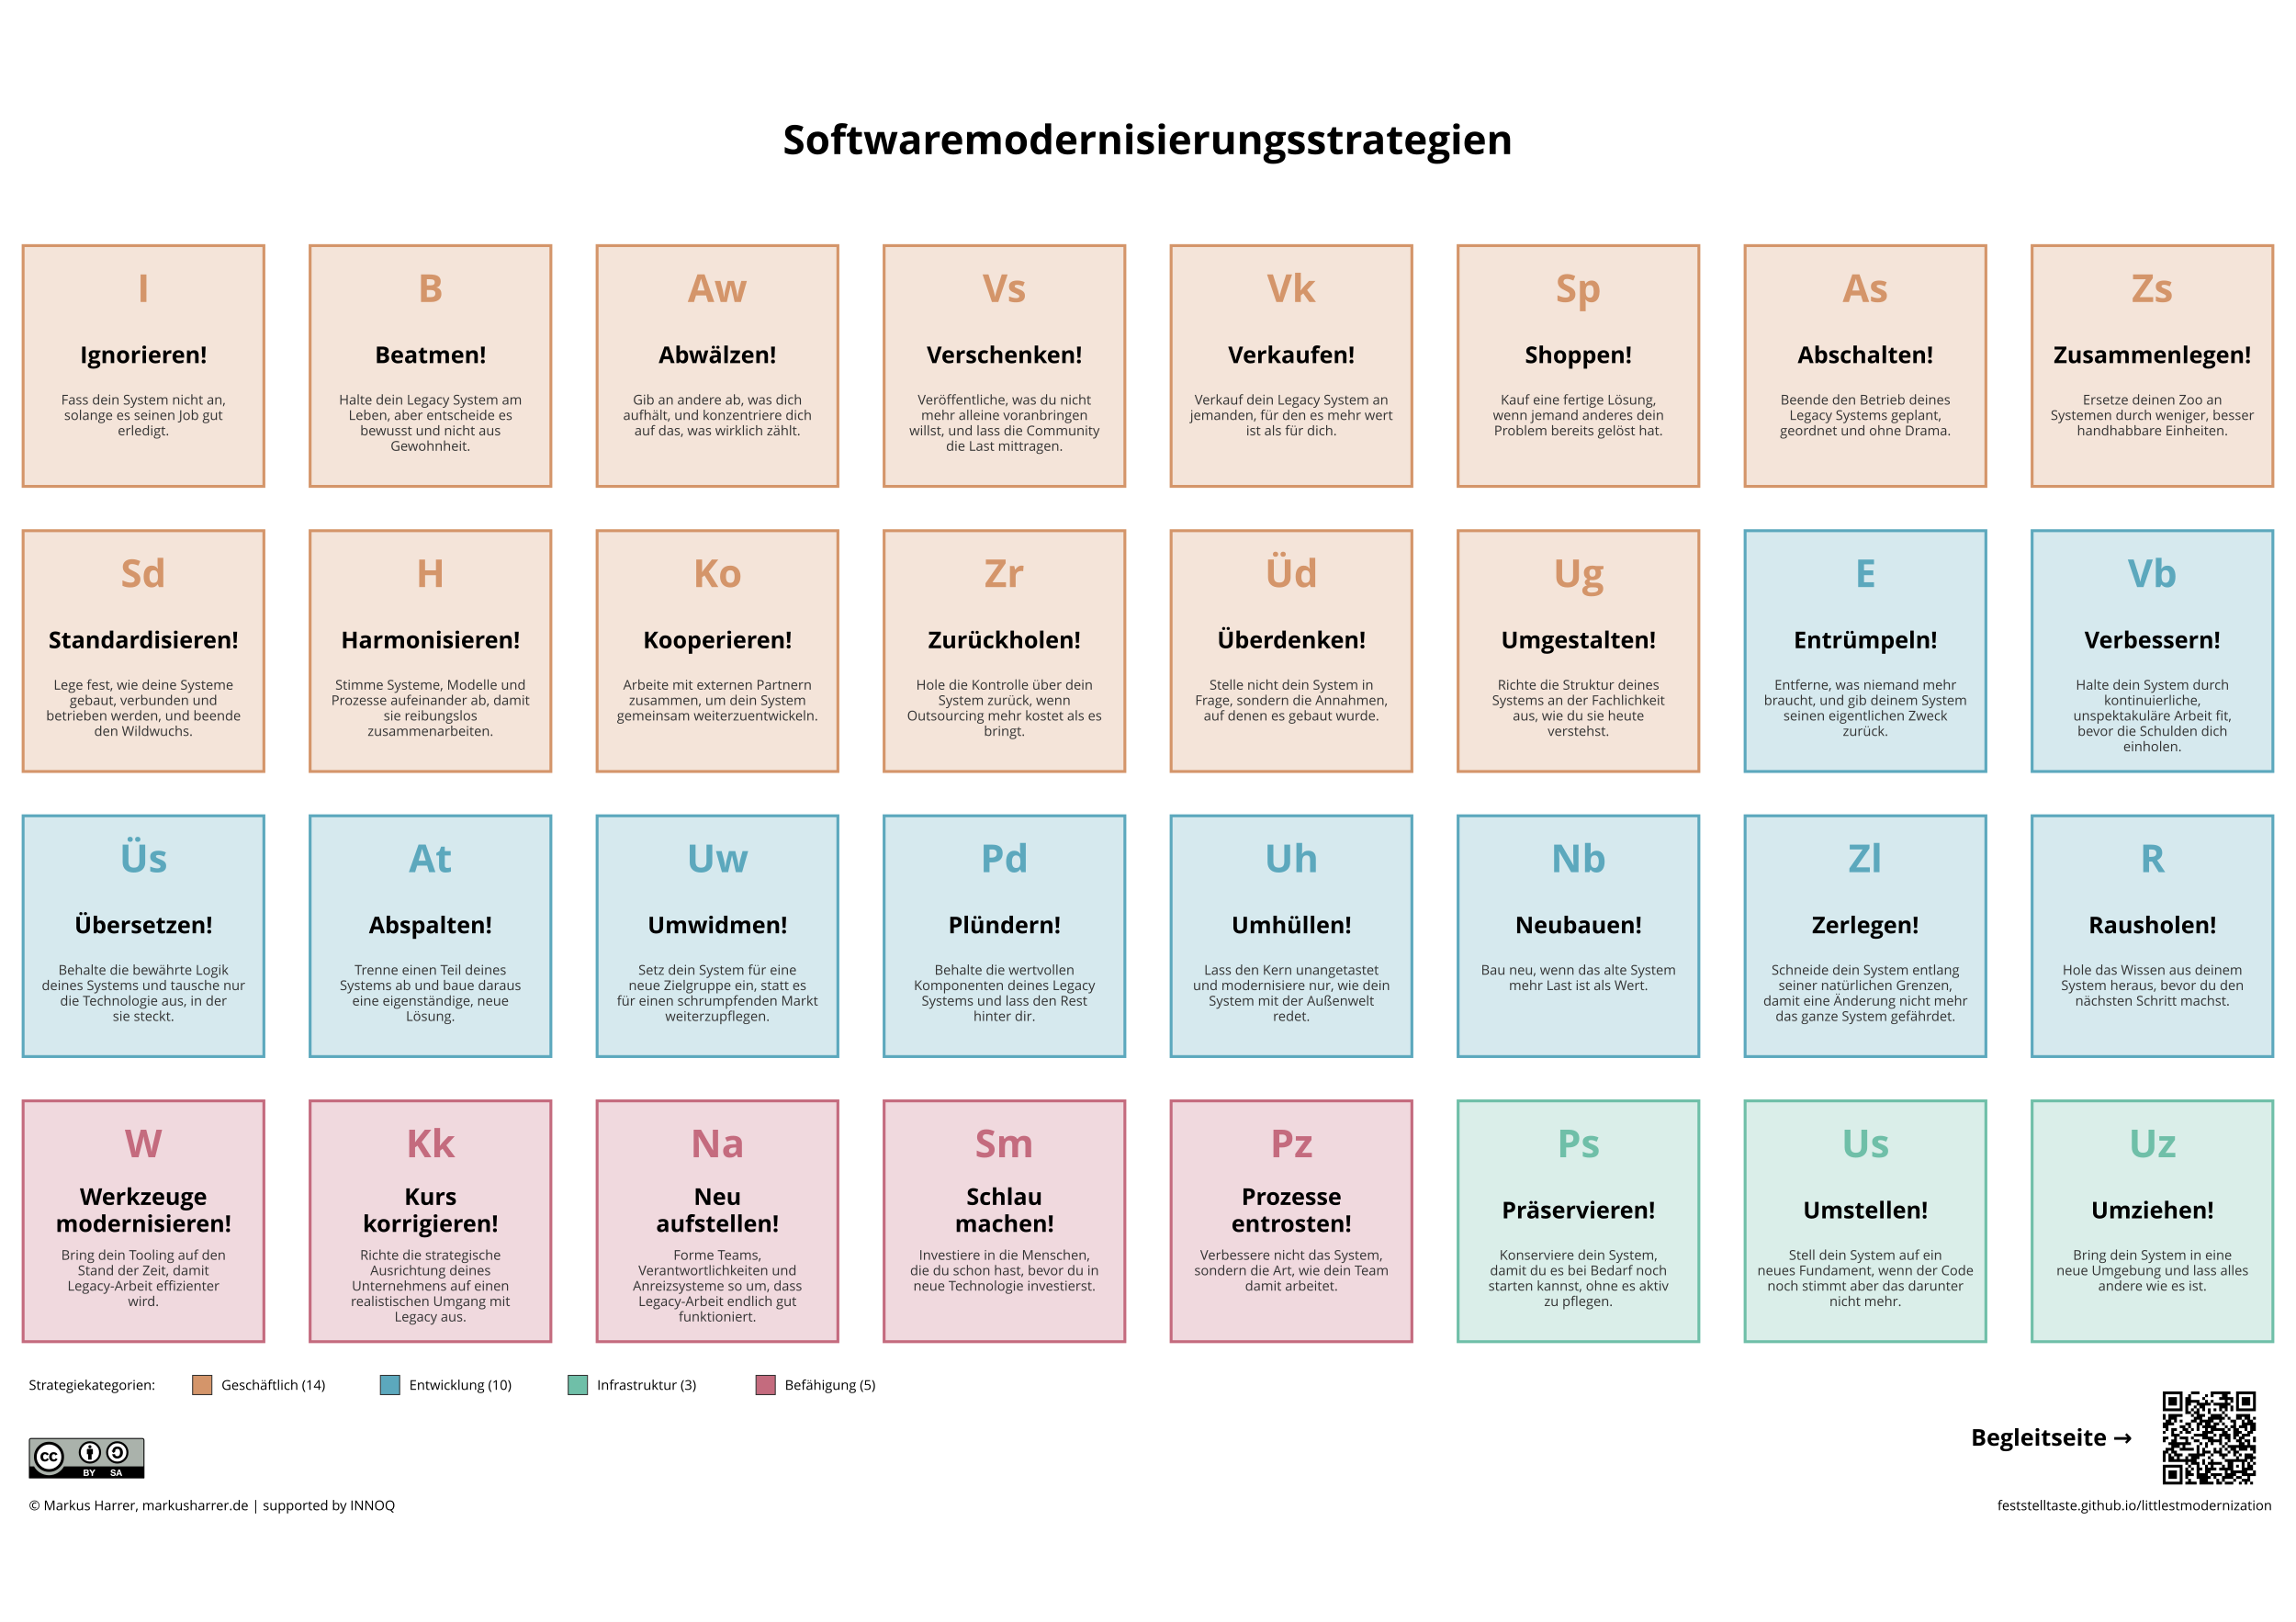
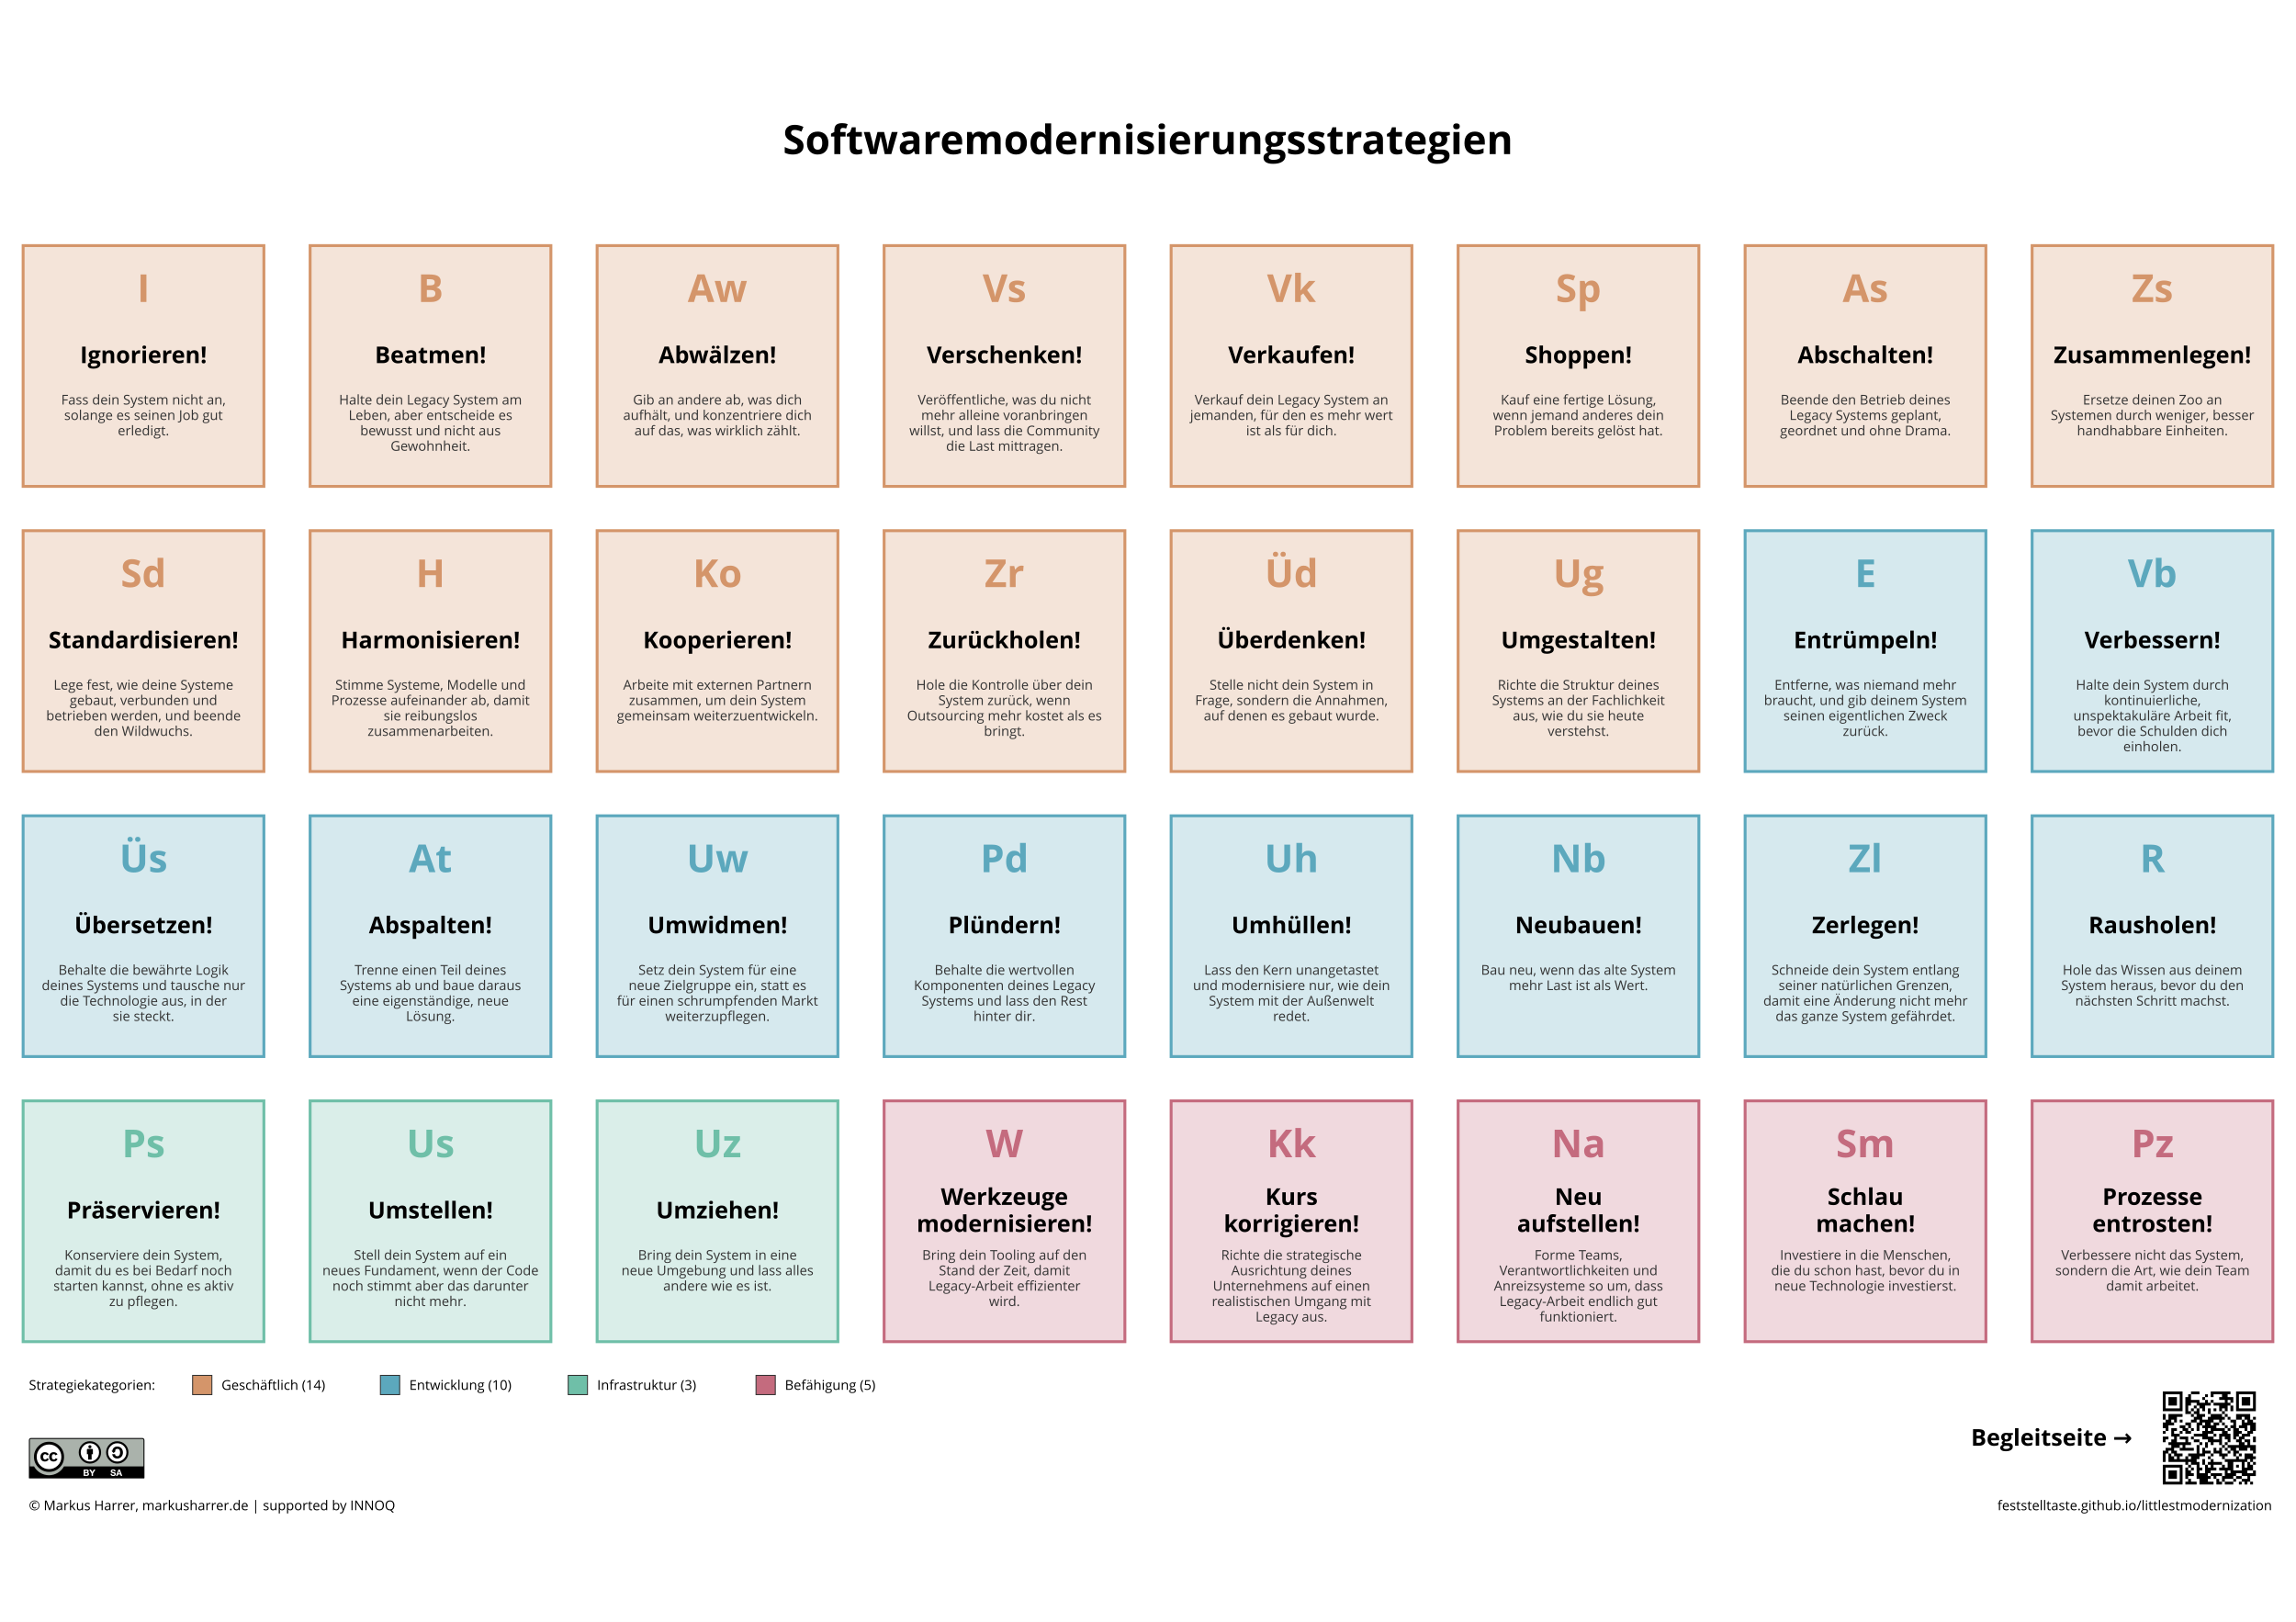
<svg xmlns="http://www.w3.org/2000/svg" width="2384" height="1684" viewBox="0 0 2384 1684">
  <rect width="2384" height="1684" fill="#fff" />
  <style>
        .strategy-title { font-family: Open Sans, sans-serif; font-size: 24px; font-weight: bold; text-anchor: middle; fill: #000; }
        .strategy-description { font-family: Open Sans, sans-serif; font-size: 14px; text-anchor: middle; fill: #333; }
        .category-label { font-family: Open Sans, sans-serif; font-size: 14px; text-anchor: start; fill: #000; }
        .main-title { font-family: Open Sans, sans-serif; font-size: 42px; font-weight: bold; text-anchor: middle; fill: #000; }
        .emoji-text { font-family: Open Sans, sans-serif; font-size: 60px; text-anchor: middle; }
        .strategy-letter { font-family: Open Sans, sans-serif; font-size: 40px; font-weight: bold; text-anchor: middle; dominant-baseline: central; }
        </style>
  <text x="1192" y="160" class="main-title">Softwaremodernisierungsstrategien</text>
  <g>
    <rect x="24" y="255" width="250" height="250" rx="0" ry="0" fill="#d4956a" fill-opacity="0.25" stroke="#d4956a" stroke-width="3.0" />
    <text x="149" y="298" class="strategy-letter" fill="#d4956a">I</text>
    <text x="149" y="377" class="strategy-title">Ignorieren!</text>
    <text x="149" y="420" class="strategy-description">Fass dein System nicht an,</text>
    <text x="149" y="436" class="strategy-description">solange es seinen Job gut</text>
    <text x="149" y="452" class="strategy-description">erledigt.</text>
  </g>
  <g>
    <rect x="322" y="255" width="250" height="250" rx="0" ry="0" fill="#d4956a" fill-opacity="0.25" stroke="#d4956a" stroke-width="3.0" />
    <text x="447" y="298" class="strategy-letter" fill="#d4956a">B</text>
    <text x="447" y="377" class="strategy-title">Beatmen!</text>
    <text x="447" y="420" class="strategy-description">Halte dein Legacy System am</text>
    <text x="447" y="436" class="strategy-description">Leben, aber entscheide es</text>
    <text x="447" y="452" class="strategy-description">bewusst und nicht aus</text>
    <text x="447" y="468" class="strategy-description">Gewohnheit.</text>
  </g>
  <g>
    <rect x="620" y="255" width="250" height="250" rx="0" ry="0" fill="#d4956a" fill-opacity="0.25" stroke="#d4956a" stroke-width="3.0" />
    <text x="745" y="298" class="strategy-letter" fill="#d4956a">Aw</text>
    <text x="745" y="377" class="strategy-title">Abwälzen!</text>
    <text x="745" y="420" class="strategy-description">Gib an andere ab, was dich</text>
    <text x="745" y="436" class="strategy-description">aufhält, und konzentriere dich</text>
    <text x="745" y="452" class="strategy-description">auf das, was wirklich zählt.</text>
  </g>
  <g>
    <rect x="918" y="255" width="250" height="250" rx="0" ry="0" fill="#d4956a" fill-opacity="0.25" stroke="#d4956a" stroke-width="3.0" />
    <text x="1043" y="298" class="strategy-letter" fill="#d4956a">Vs</text>
    <text x="1043" y="377" class="strategy-title">Verschenken!</text>
    <text x="1043" y="420" class="strategy-description">Veröffentliche, was du nicht</text>
    <text x="1043" y="436" class="strategy-description">mehr alleine voranbringen</text>
    <text x="1043" y="452" class="strategy-description">willst, und lass die Community</text>
    <text x="1043" y="468" class="strategy-description">die Last mittragen.</text>
  </g>
  <g>
    <rect x="1216" y="255" width="250" height="250" rx="0" ry="0" fill="#d4956a" fill-opacity="0.25" stroke="#d4956a" stroke-width="3.0" />
    <text x="1341" y="298" class="strategy-letter" fill="#d4956a">Vk</text>
    <text x="1341" y="377" class="strategy-title">Verkaufen!</text>
    <text x="1341" y="420" class="strategy-description">Verkauf dein Legacy System an</text>
    <text x="1341" y="436" class="strategy-description">jemanden, für den es mehr wert</text>
    <text x="1341" y="452" class="strategy-description">ist als für dich.</text>
  </g>
  <g>
    <rect x="1514" y="255" width="250" height="250" rx="0" ry="0" fill="#d4956a" fill-opacity="0.25" stroke="#d4956a" stroke-width="3.0" />
    <text x="1639" y="298" class="strategy-letter" fill="#d4956a">Sp</text>
    <text x="1639" y="377" class="strategy-title">Shoppen!</text>
    <text x="1639" y="420" class="strategy-description">Kauf eine fertige Lösung,</text>
    <text x="1639" y="436" class="strategy-description">wenn jemand anderes dein</text>
    <text x="1639" y="452" class="strategy-description">Problem bereits gelöst hat.</text>
  </g>
  <g>
    <rect x="1812" y="255" width="250" height="250" rx="0" ry="0" fill="#d4956a" fill-opacity="0.25" stroke="#d4956a" stroke-width="3.0" />
    <text x="1937" y="298" class="strategy-letter" fill="#d4956a">As</text>
    <text x="1937" y="377" class="strategy-title">Abschalten!</text>
    <text x="1937" y="420" class="strategy-description">Beende den Betrieb deines</text>
    <text x="1937" y="436" class="strategy-description">Legacy Systems geplant,</text>
    <text x="1937" y="452" class="strategy-description">geordnet und ohne Drama.</text>
  </g>
  <g>
    <rect x="2110" y="255" width="250" height="250" rx="0" ry="0" fill="#d4956a" fill-opacity="0.25" stroke="#d4956a" stroke-width="3.0" />
    <text x="2235" y="298" class="strategy-letter" fill="#d4956a">Zs</text>
    <text x="2235" y="377" class="strategy-title">Zusammenlegen!</text>
    <text x="2235" y="420" class="strategy-description">Ersetze deinen Zoo an</text>
    <text x="2235" y="436" class="strategy-description">Systemen durch weniger, besser</text>
    <text x="2235" y="452" class="strategy-description">handhabbare Einheiten.</text>
  </g>
  <g>
    <rect x="24" y="551" width="250" height="250" rx="0" ry="0" fill="#d4956a" fill-opacity="0.25" stroke="#d4956a" stroke-width="3.0" />
    <text x="149" y="594" class="strategy-letter" fill="#d4956a">Sd</text>
    <text x="149" y="673" class="strategy-title">Standardisieren!</text>
    <text x="149" y="716" class="strategy-description">Lege fest, wie deine Systeme</text>
    <text x="149" y="732" class="strategy-description">gebaut, verbunden und</text>
    <text x="149" y="748" class="strategy-description">betrieben werden, und beende</text>
    <text x="149" y="764" class="strategy-description">den Wildwuchs.</text>
  </g>
  <g>
    <rect x="322" y="551" width="250" height="250" rx="0" ry="0" fill="#d4956a" fill-opacity="0.25" stroke="#d4956a" stroke-width="3.0" />
    <text x="447" y="594" class="strategy-letter" fill="#d4956a">H</text>
    <text x="447" y="673" class="strategy-title">Harmonisieren!</text>
    <text x="447" y="716" class="strategy-description">Stimme Systeme, Modelle und</text>
    <text x="447" y="732" class="strategy-description">Prozesse aufeinander ab, damit</text>
    <text x="447" y="748" class="strategy-description">sie reibungslos</text>
    <text x="447" y="764" class="strategy-description">zusammenarbeiten.</text>
  </g>
  <g>
    <rect x="620" y="551" width="250" height="250" rx="0" ry="0" fill="#d4956a" fill-opacity="0.25" stroke="#d4956a" stroke-width="3.0" />
    <text x="745" y="594" class="strategy-letter" fill="#d4956a">Ko</text>
    <text x="745" y="673" class="strategy-title">Kooperieren!</text>
    <text x="745" y="716" class="strategy-description">Arbeite mit externen Partnern</text>
    <text x="745" y="732" class="strategy-description">zusammen, um dein System</text>
    <text x="745" y="748" class="strategy-description">gemeinsam weiterzuentwickeln.</text>
  </g>
  <g>
    <rect x="918" y="551" width="250" height="250" rx="0" ry="0" fill="#d4956a" fill-opacity="0.25" stroke="#d4956a" stroke-width="3.0" />
    <text x="1043" y="594" class="strategy-letter" fill="#d4956a">Zr</text>
    <text x="1043" y="673" class="strategy-title">Zurückholen!</text>
    <text x="1043" y="716" class="strategy-description">Hole die Kontrolle über dein</text>
    <text x="1043" y="732" class="strategy-description">System zurück, wenn</text>
    <text x="1043" y="748" class="strategy-description">Outsourcing mehr kostet als es</text>
    <text x="1043" y="764" class="strategy-description">bringt.</text>
  </g>
  <g>
    <rect x="1216" y="551" width="250" height="250" rx="0" ry="0" fill="#d4956a" fill-opacity="0.25" stroke="#d4956a" stroke-width="3.0" />
    <text x="1341" y="594" class="strategy-letter" fill="#d4956a">Üd</text>
    <text x="1341" y="673" class="strategy-title">Überdenken!</text>
    <text x="1341" y="716" class="strategy-description">Stelle nicht dein System in</text>
    <text x="1341" y="732" class="strategy-description">Frage, sondern die Annahmen,</text>
    <text x="1341" y="748" class="strategy-description">auf denen es gebaut wurde.</text>
  </g>
  <g>
    <rect x="1514" y="551" width="250" height="250" rx="0" ry="0" fill="#d4956a" fill-opacity="0.25" stroke="#d4956a" stroke-width="3.0" />
    <text x="1639" y="594" class="strategy-letter" fill="#d4956a">Ug</text>
    <text x="1639" y="673" class="strategy-title">Umgestalten!</text>
    <text x="1639" y="716" class="strategy-description">Richte die Struktur deines</text>
    <text x="1639" y="732" class="strategy-description">Systems an der Fachlichkeit</text>
    <text x="1639" y="748" class="strategy-description">aus, wie du sie heute</text>
    <text x="1639" y="764" class="strategy-description">verstehst.</text>
  </g>
  <g>
    <rect x="1812" y="551" width="250" height="250" rx="0" ry="0" fill="#5ca8bd" fill-opacity="0.25" stroke="#5ca8bd" stroke-width="3.0" />
    <text x="1937" y="594" class="strategy-letter" fill="#5ca8bd">E</text>
    <text x="1937" y="673" class="strategy-title">Entrümpeln!</text>
    <text x="1937" y="716" class="strategy-description">Entferne, was niemand mehr</text>
    <text x="1937" y="732" class="strategy-description">braucht, und gib deinem System</text>
    <text x="1937" y="748" class="strategy-description">seinen eigentlichen Zweck</text>
    <text x="1937" y="764" class="strategy-description">zurück.</text>
  </g>
  <g>
    <rect x="2110" y="551" width="250" height="250" rx="0" ry="0" fill="#5ca8bd" fill-opacity="0.25" stroke="#5ca8bd" stroke-width="3.0" />
    <text x="2235" y="594" class="strategy-letter" fill="#5ca8bd">Vb</text>
    <text x="2235" y="673" class="strategy-title">Verbessern!</text>
    <text x="2235" y="716" class="strategy-description">Halte dein System durch</text>
    <text x="2235" y="732" class="strategy-description">kontinuierliche,</text>
    <text x="2235" y="748" class="strategy-description">unspektakuläre Arbeit fit,</text>
    <text x="2235" y="764" class="strategy-description">bevor die Schulden dich</text>
    <text x="2235" y="780" class="strategy-description">einholen.</text>
  </g>
  <g>
    <rect x="24" y="847" width="250" height="250" rx="0" ry="0" fill="#5ca8bd" fill-opacity="0.25" stroke="#5ca8bd" stroke-width="3.0" />
    <text x="149" y="890" class="strategy-letter" fill="#5ca8bd">Üs</text>
    <text x="149" y="969" class="strategy-title">Übersetzen!</text>
    <text x="149" y="1012" class="strategy-description">Behalte die bewährte Logik</text>
    <text x="149" y="1028" class="strategy-description">deines Systems und tausche nur</text>
    <text x="149" y="1044" class="strategy-description">die Technologie aus, in der</text>
    <text x="149" y="1060" class="strategy-description">sie steckt.</text>
  </g>
  <g>
    <rect x="322" y="847" width="250" height="250" rx="0" ry="0" fill="#5ca8bd" fill-opacity="0.25" stroke="#5ca8bd" stroke-width="3.0" />
    <text x="447" y="890" class="strategy-letter" fill="#5ca8bd">At</text>
    <text x="447" y="969" class="strategy-title">Abspalten!</text>
    <text x="447" y="1012" class="strategy-description">Trenne einen Teil deines</text>
    <text x="447" y="1028" class="strategy-description">Systems ab und baue daraus</text>
    <text x="447" y="1044" class="strategy-description">eine eigenständige, neue</text>
    <text x="447" y="1060" class="strategy-description">Lösung.</text>
  </g>
  <g>
    <rect x="620" y="847" width="250" height="250" rx="0" ry="0" fill="#5ca8bd" fill-opacity="0.25" stroke="#5ca8bd" stroke-width="3.0" />
    <text x="745" y="890" class="strategy-letter" fill="#5ca8bd">Uw</text>
    <text x="745" y="969" class="strategy-title">Umwidmen!</text>
    <text x="745" y="1012" class="strategy-description">Setz dein System für eine</text>
    <text x="745" y="1028" class="strategy-description">neue Zielgruppe ein, statt es</text>
    <text x="745" y="1044" class="strategy-description">für einen schrumpfenden Markt</text>
    <text x="745" y="1060" class="strategy-description">weiterzupflegen.</text>
  </g>
  <g>
    <rect x="918" y="847" width="250" height="250" rx="0" ry="0" fill="#5ca8bd" fill-opacity="0.25" stroke="#5ca8bd" stroke-width="3.0" />
    <text x="1043" y="890" class="strategy-letter" fill="#5ca8bd">Pd</text>
    <text x="1043" y="969" class="strategy-title">Plündern!</text>
    <text x="1043" y="1012" class="strategy-description">Behalte die wertvollen</text>
    <text x="1043" y="1028" class="strategy-description">Komponenten deines Legacy</text>
    <text x="1043" y="1044" class="strategy-description">Systems und lass den Rest</text>
    <text x="1043" y="1060" class="strategy-description">hinter dir.</text>
  </g>
  <g>
    <rect x="1216" y="847" width="250" height="250" rx="0" ry="0" fill="#5ca8bd" fill-opacity="0.25" stroke="#5ca8bd" stroke-width="3.0" />
    <text x="1341" y="890" class="strategy-letter" fill="#5ca8bd">Uh</text>
    <text x="1341" y="969" class="strategy-title">Umhüllen!</text>
    <text x="1341" y="1012" class="strategy-description">Lass den Kern unangetastet</text>
    <text x="1341" y="1028" class="strategy-description">und modernisiere nur, wie dein</text>
    <text x="1341" y="1044" class="strategy-description">System mit der Außenwelt</text>
    <text x="1341" y="1060" class="strategy-description">redet.</text>
  </g>
  <g>
    <rect x="1514" y="847" width="250" height="250" rx="0" ry="0" fill="#5ca8bd" fill-opacity="0.25" stroke="#5ca8bd" stroke-width="3.0" />
    <text x="1639" y="890" class="strategy-letter" fill="#5ca8bd">Nb</text>
    <text x="1639" y="969" class="strategy-title">Neubauen!</text>
    <text x="1639" y="1012" class="strategy-description">Bau neu, wenn das alte System</text>
    <text x="1639" y="1028" class="strategy-description">mehr Last ist als Wert.</text>
  </g>
  <g>
    <rect x="1812" y="847" width="250" height="250" rx="0" ry="0" fill="#5ca8bd" fill-opacity="0.25" stroke="#5ca8bd" stroke-width="3.0" />
    <text x="1937" y="890" class="strategy-letter" fill="#5ca8bd">Zl</text>
    <text x="1937" y="969" class="strategy-title">Zerlegen!</text>
    <text x="1937" y="1012" class="strategy-description">Schneide dein System entlang</text>
    <text x="1937" y="1028" class="strategy-description">seiner natürlichen Grenzen,</text>
    <text x="1937" y="1044" class="strategy-description">damit eine Änderung nicht mehr</text>
    <text x="1937" y="1060" class="strategy-description">das ganze System gefährdet.</text>
  </g>
  <g>
    <rect x="2110" y="847" width="250" height="250" rx="0" ry="0" fill="#5ca8bd" fill-opacity="0.25" stroke="#5ca8bd" stroke-width="3.0" />
    <text x="2235" y="890" class="strategy-letter" fill="#5ca8bd">R</text>
    <text x="2235" y="969" class="strategy-title">Rausholen!</text>
    <text x="2235" y="1012" class="strategy-description">Hole das Wissen aus deinem</text>
    <text x="2235" y="1028" class="strategy-description">System heraus, bevor du den</text>
    <text x="2235" y="1044" class="strategy-description">nächsten Schritt machst.</text>
  </g>
  <g>
-     <rect x="24" y="1143" width="250" height="250" rx="0" ry="0" fill="#c46b7e" fill-opacity="0.25" stroke="#c46b7e" stroke-width="3.0" />
-     <text x="149" y="1186" class="strategy-letter" fill="#c46b7e">W</text>
-     <text x="149" y="1251" class="strategy-title">Werkzeuge</text>
-     <text x="149" y="1279" class="strategy-title">modernisieren!</text>
-     <text x="149" y="1308" class="strategy-description">Bring dein Tooling auf den</text>
-     <text x="149" y="1324" class="strategy-description">Stand der Zeit, damit</text>
-     <text x="149" y="1340" class="strategy-description">Legacy-Arbeit effizienter</text>
-     <text x="149" y="1356" class="strategy-description">wird.</text>
-   </g>
-   <g>
-     <rect x="322" y="1143" width="250" height="250" rx="0" ry="0" fill="#c46b7e" fill-opacity="0.25" stroke="#c46b7e" stroke-width="3.0" />
-     <text x="447" y="1186" class="strategy-letter" fill="#c46b7e">Kk</text>
-     <text x="447" y="1251" class="strategy-title">Kurs</text>
-     <text x="447" y="1279" class="strategy-title">korrigieren!</text>
-     <text x="447" y="1308" class="strategy-description">Richte die strategische</text>
-     <text x="447" y="1324" class="strategy-description">Ausrichtung deines</text>
-     <text x="447" y="1340" class="strategy-description">Unternehmens auf einen</text>
-     <text x="447" y="1356" class="strategy-description">realistischen Umgang mit</text>
-     <text x="447" y="1372" class="strategy-description">Legacy aus.</text>
-   </g>
-   <g>
-     <rect x="620" y="1143" width="250" height="250" rx="0" ry="0" fill="#c46b7e" fill-opacity="0.25" stroke="#c46b7e" stroke-width="3.0" />
-     <text x="745" y="1186" class="strategy-letter" fill="#c46b7e">Na</text>
-     <text x="745" y="1251" class="strategy-title">Neu</text>
-     <text x="745" y="1279" class="strategy-title">aufstellen!</text>
-     <text x="745" y="1308" class="strategy-description">Forme Teams,</text>
-     <text x="745" y="1324" class="strategy-description">Verantwortlichkeiten und</text>
-     <text x="745" y="1340" class="strategy-description">Anreizsysteme so um, dass</text>
-     <text x="745" y="1356" class="strategy-description">Legacy-Arbeit endlich gut</text>
-     <text x="745" y="1372" class="strategy-description">funktioniert.</text>
+     <rect x="24" y="1143" width="250" height="250" rx="0" ry="0" fill="#6fbfa8" fill-opacity="0.25" stroke="#6fbfa8" stroke-width="3.0" />
+     <text x="149" y="1186" class="strategy-letter" fill="#6fbfa8">Ps</text>
+     <text x="149" y="1265" class="strategy-title">Präservieren!</text>
+     <text x="149" y="1308" class="strategy-description">Konserviere dein System,</text>
+     <text x="149" y="1324" class="strategy-description">damit du es bei Bedarf noch</text>
+     <text x="149" y="1340" class="strategy-description">starten kannst, ohne es aktiv</text>
+     <text x="149" y="1356" class="strategy-description">zu pflegen.</text>
+   </g>
+   <g>
+     <rect x="322" y="1143" width="250" height="250" rx="0" ry="0" fill="#6fbfa8" fill-opacity="0.25" stroke="#6fbfa8" stroke-width="3.0" />
+     <text x="447" y="1186" class="strategy-letter" fill="#6fbfa8">Us</text>
+     <text x="447" y="1265" class="strategy-title">Umstellen!</text>
+     <text x="447" y="1308" class="strategy-description">Stell dein System auf ein</text>
+     <text x="447" y="1324" class="strategy-description">neues Fundament, wenn der Code</text>
+     <text x="447" y="1340" class="strategy-description">noch stimmt aber das darunter</text>
+     <text x="447" y="1356" class="strategy-description">nicht mehr.</text>
+   </g>
+   <g>
+     <rect x="620" y="1143" width="250" height="250" rx="0" ry="0" fill="#6fbfa8" fill-opacity="0.25" stroke="#6fbfa8" stroke-width="3.0" />
+     <text x="745" y="1186" class="strategy-letter" fill="#6fbfa8">Uz</text>
+     <text x="745" y="1265" class="strategy-title">Umziehen!</text>
+     <text x="745" y="1308" class="strategy-description">Bring dein System in eine</text>
+     <text x="745" y="1324" class="strategy-description">neue Umgebung und lass alles</text>
+     <text x="745" y="1340" class="strategy-description">andere wie es ist.</text>
  </g>
  <g>
    <rect x="918" y="1143" width="250" height="250" rx="0" ry="0" fill="#c46b7e" fill-opacity="0.25" stroke="#c46b7e" stroke-width="3.0" />
-     <text x="1043" y="1186" class="strategy-letter" fill="#c46b7e">Sm</text>
-     <text x="1043" y="1251" class="strategy-title">Schlau</text>
-     <text x="1043" y="1279" class="strategy-title">machen!</text>
-     <text x="1043" y="1308" class="strategy-description">Investiere in die Menschen,</text>
-     <text x="1043" y="1324" class="strategy-description">die du schon hast, bevor du in</text>
-     <text x="1043" y="1340" class="strategy-description">neue Technologie investierst.</text>
+     <text x="1043" y="1186" class="strategy-letter" fill="#c46b7e">W</text>
+     <text x="1043" y="1251" class="strategy-title">Werkzeuge</text>
+     <text x="1043" y="1279" class="strategy-title">modernisieren!</text>
+     <text x="1043" y="1308" class="strategy-description">Bring dein Tooling auf den</text>
+     <text x="1043" y="1324" class="strategy-description">Stand der Zeit, damit</text>
+     <text x="1043" y="1340" class="strategy-description">Legacy-Arbeit effizienter</text>
+     <text x="1043" y="1356" class="strategy-description">wird.</text>
  </g>
  <g>
    <rect x="1216" y="1143" width="250" height="250" rx="0" ry="0" fill="#c46b7e" fill-opacity="0.25" stroke="#c46b7e" stroke-width="3.0" />
-     <text x="1341" y="1186" class="strategy-letter" fill="#c46b7e">Pz</text>
-     <text x="1341" y="1251" class="strategy-title">Prozesse</text>
-     <text x="1341" y="1279" class="strategy-title">entrosten!</text>
-     <text x="1341" y="1308" class="strategy-description">Verbessere nicht das System,</text>
-     <text x="1341" y="1324" class="strategy-description">sondern die Art, wie dein Team</text>
-     <text x="1341" y="1340" class="strategy-description">damit arbeitet.</text>
-   </g>
-   <g>
-     <rect x="1514" y="1143" width="250" height="250" rx="0" ry="0" fill="#6fbfa8" fill-opacity="0.25" stroke="#6fbfa8" stroke-width="3.0" />
-     <text x="1639" y="1186" class="strategy-letter" fill="#6fbfa8">Ps</text>
-     <text x="1639" y="1265" class="strategy-title">Präservieren!</text>
-     <text x="1639" y="1308" class="strategy-description">Konserviere dein System,</text>
-     <text x="1639" y="1324" class="strategy-description">damit du es bei Bedarf noch</text>
-     <text x="1639" y="1340" class="strategy-description">starten kannst, ohne es aktiv</text>
-     <text x="1639" y="1356" class="strategy-description">zu pflegen.</text>
-   </g>
-   <g>
-     <rect x="1812" y="1143" width="250" height="250" rx="0" ry="0" fill="#6fbfa8" fill-opacity="0.25" stroke="#6fbfa8" stroke-width="3.0" />
-     <text x="1937" y="1186" class="strategy-letter" fill="#6fbfa8">Us</text>
-     <text x="1937" y="1265" class="strategy-title">Umstellen!</text>
-     <text x="1937" y="1308" class="strategy-description">Stell dein System auf ein</text>
-     <text x="1937" y="1324" class="strategy-description">neues Fundament, wenn der Code</text>
-     <text x="1937" y="1340" class="strategy-description">noch stimmt aber das darunter</text>
-     <text x="1937" y="1356" class="strategy-description">nicht mehr.</text>
-   </g>
-   <g>
-     <rect x="2110" y="1143" width="250" height="250" rx="0" ry="0" fill="#6fbfa8" fill-opacity="0.25" stroke="#6fbfa8" stroke-width="3.0" />
-     <text x="2235" y="1186" class="strategy-letter" fill="#6fbfa8">Uz</text>
-     <text x="2235" y="1265" class="strategy-title">Umziehen!</text>
-     <text x="2235" y="1308" class="strategy-description">Bring dein System in eine</text>
-     <text x="2235" y="1324" class="strategy-description">neue Umgebung und lass alles</text>
-     <text x="2235" y="1340" class="strategy-description">andere wie es ist.</text>
+     <text x="1341" y="1186" class="strategy-letter" fill="#c46b7e">Kk</text>
+     <text x="1341" y="1251" class="strategy-title">Kurs</text>
+     <text x="1341" y="1279" class="strategy-title">korrigieren!</text>
+     <text x="1341" y="1308" class="strategy-description">Richte die strategische</text>
+     <text x="1341" y="1324" class="strategy-description">Ausrichtung deines</text>
+     <text x="1341" y="1340" class="strategy-description">Unternehmens auf einen</text>
+     <text x="1341" y="1356" class="strategy-description">realistischen Umgang mit</text>
+     <text x="1341" y="1372" class="strategy-description">Legacy aus.</text>
+   </g>
+   <g>
+     <rect x="1514" y="1143" width="250" height="250" rx="0" ry="0" fill="#c46b7e" fill-opacity="0.25" stroke="#c46b7e" stroke-width="3.0" />
+     <text x="1639" y="1186" class="strategy-letter" fill="#c46b7e">Na</text>
+     <text x="1639" y="1251" class="strategy-title">Neu</text>
+     <text x="1639" y="1279" class="strategy-title">aufstellen!</text>
+     <text x="1639" y="1308" class="strategy-description">Forme Teams,</text>
+     <text x="1639" y="1324" class="strategy-description">Verantwortlichkeiten und</text>
+     <text x="1639" y="1340" class="strategy-description">Anreizsysteme so um, dass</text>
+     <text x="1639" y="1356" class="strategy-description">Legacy-Arbeit endlich gut</text>
+     <text x="1639" y="1372" class="strategy-description">funktioniert.</text>
+   </g>
+   <g>
+     <rect x="1812" y="1143" width="250" height="250" rx="0" ry="0" fill="#c46b7e" fill-opacity="0.25" stroke="#c46b7e" stroke-width="3.0" />
+     <text x="1937" y="1186" class="strategy-letter" fill="#c46b7e">Sm</text>
+     <text x="1937" y="1251" class="strategy-title">Schlau</text>
+     <text x="1937" y="1279" class="strategy-title">machen!</text>
+     <text x="1937" y="1308" class="strategy-description">Investiere in die Menschen,</text>
+     <text x="1937" y="1324" class="strategy-description">die du schon hast, bevor du in</text>
+     <text x="1937" y="1340" class="strategy-description">neue Technologie investierst.</text>
+   </g>
+   <g>
+     <rect x="2110" y="1143" width="250" height="250" rx="0" ry="0" fill="#c46b7e" fill-opacity="0.25" stroke="#c46b7e" stroke-width="3.0" />
+     <text x="2235" y="1186" class="strategy-letter" fill="#c46b7e">Pz</text>
+     <text x="2235" y="1251" class="strategy-title">Prozesse</text>
+     <text x="2235" y="1279" class="strategy-title">entrosten!</text>
+     <text x="2235" y="1308" class="strategy-description">Verbessere nicht das System,</text>
+     <text x="2235" y="1324" class="strategy-description">sondern die Art, wie dein Team</text>
+     <text x="2235" y="1340" class="strategy-description">damit arbeitet.</text>
  </g>
  <text x="30" y="1443" class="category-label">Strategiekategorien:</text>
  <rect x="200" y="1428" width="20" height="20" rx="0" ry="0" fill="#d4956a" stroke="#333" stroke-width="1" />
  <text x="230" y="1443" class="category-label">Geschäftlich (14)</text>
  <rect x="395" y="1428" width="20" height="20" rx="0" ry="0" fill="#5ca8bd" stroke="#333" stroke-width="1" />
  <text x="425" y="1443" class="category-label">Entwicklung (10)</text>
  <rect x="590" y="1428" width="20" height="20" rx="0" ry="0" fill="#6fbfa8" stroke="#333" stroke-width="1" />
  <text x="620" y="1443" class="category-label">Infrastruktur (3)</text>
  <rect x="785" y="1428" width="20" height="20" rx="0" ry="0" fill="#c46b7e" stroke="#333" stroke-width="1" />
  <text x="815" y="1443" class="category-label">Befähigung (5)</text>
  <g transform="translate(30, 1493)">
    <g id="layer1">
      <g transform="matrix(0.9937807,0,0,0.9936694,-177.6941,-74.43641)" id="g287">
        <path id="path3817_2_" nodetypes="ccccccc" d="M 182.235,75.39 L 296.299,75.593 C 297.893,75.593 299.317,75.356 299.317,78.773 L 299.177,116.34 L 179.357,116.34 L 179.357,78.634 C 179.357,76.949 179.52,75.39 182.235,75.39 z" style="fill:#aab2ab" />
        <g id="g5908_2_" transform="matrix(0.872921,0,0,0.872921,50.12536,143.2144)">
          <path id="path5906_2_" cx="296.354" ry="22.94" cy="264.358" type="arc" rx="22.94" d="M 187.209,-55.679 C 187.215,-46.999 180.182,-39.958 171.501,-39.952 C 162.821,-39.947 155.779,-46.98 155.774,-55.66 C 155.774,-55.667 155.774,-55.672 155.774,-55.679 C 155.769,-64.361 162.802,-71.401 171.482,-71.406 C 180.164,-71.412 187.204,-64.378 187.209,-55.698 C 187.209,-55.693 187.209,-55.686 187.209,-55.679 z" style="fill:#ffffff" />
          <g id="g5706_2_" transform="translate(-289.6157,99.0653)">
            <path id="path5708_2_" d="M 473.885,-167.547 C 477.37,-164.061 479.113,-159.793 479.113,-154.745 C 479.113,-149.695 477.4,-145.473 473.975,-142.077 C 470.339,-138.501 466.043,-136.713 461.085,-136.713 C 456.187,-136.713 451.965,-138.485 448.42,-142.032 C 444.874,-145.578 443.102,-149.815 443.102,-154.745 C 443.102,-159.673 444.874,-163.94 448.42,-167.547 C 451.875,-171.034 456.097,-172.776 461.085,-172.776 C 466.133,-172.776 470.399,-171.034 473.885,-167.547 z M 450.767,-165.202 C 447.82,-162.226 446.347,-158.739 446.347,-154.74 C 446.347,-150.742 447.805,-147.285 450.721,-144.369 C 453.638,-141.453 457.11,-139.995 461.138,-139.995 C 465.167,-139.995 468.668,-141.467 471.645,-144.414 C 474.471,-147.149 475.884,-150.591 475.884,-154.74 C 475.884,-158.858 474.448,-162.353 471.577,-165.225 C 468.706,-168.095 465.227,-169.531 461.138,-169.531 C 457.05,-169.531 453.592,-168.088 450.767,-165.202 z M 458.521,-156.499 C 458.071,-157.481 457.397,-157.971 456.498,-157.971 C 454.909,-157.971 454.114,-156.902 454.114,-154.763 C 454.114,-152.623 454.909,-151.554 456.498,-151.554 C 457.547,-151.554 458.297,-152.075 458.746,-153.119 L 460.949,-151.946 C 459.899,-150.081 458.324,-149.147 456.224,-149.147 C 454.604,-149.147 453.306,-149.644 452.332,-150.637 C 451.356,-151.63 450.869,-152.999 450.869,-154.744 C 450.869,-156.46 451.371,-157.822 452.376,-158.83 C 453.382,-159.838 454.633,-160.343 456.134,-160.343 C 458.354,-160.343 459.944,-159.468 460.905,-157.72 L 458.521,-156.499 z M 468.884,-156.499 C 468.434,-157.481 467.773,-157.971 466.902,-157.971 C 465.281,-157.971 464.47,-156.902 464.47,-154.763 C 464.47,-152.623 465.281,-151.554 466.902,-151.554 C 467.953,-151.554 468.689,-152.075 469.109,-153.119 L 471.361,-151.946 C 470.313,-150.081 468.74,-149.147 466.644,-149.147 C 465.026,-149.147 463.731,-149.644 462.757,-150.637 C 461.785,-151.63 461.298,-152.999 461.298,-154.744 C 461.298,-156.46 461.792,-157.822 462.781,-158.83 C 463.768,-159.838 465.026,-160.343 466.554,-160.343 C 468.77,-160.343 470.358,-159.468 471.315,-157.72 L 468.884,-156.499 z" />
          </g>
        </g>
        <path d="M 297.296,74.911 L 181.067,74.911 C 179.82,74.911 178.806,75.925 178.806,77.172 L 178.806,116.667 C 178.806,116.949 179.035,117.178 179.316,117.178 L 299.046,117.178 C 299.328,117.178 299.557,116.949 299.557,116.667 L 299.557,77.172 C 299.557,75.925 298.543,74.911 297.296,74.911 z M 181.067,75.932 L 297.296,75.932 C 297.98,75.932 298.536,76.488 298.536,77.172 C 298.536,77.172 298.536,93.091 298.536,104.59 L 215.462,104.59 C 212.417,110.096 206.551,113.834 199.818,113.834 C 193.083,113.834 187.218,110.099 184.175,104.59 L 179.827,104.59 C 179.827,93.091 179.827,77.172 179.827,77.172 C 179.827,76.488 180.383,75.932 181.067,75.932 z" id="path294" />
        <g enable-background="new    " id="g296">
          <path d="M 265.61,112.883 C 265.69,113.039 265.797,113.165 265.931,113.262 C 266.065,113.358 266.221,113.43 266.401,113.476 C 266.582,113.523 266.768,113.546 266.96,113.546 C 267.09,113.546 267.23,113.536 267.379,113.514 C 267.528,113.492 267.667,113.45 267.798,113.388 C 267.928,113.326 268.038,113.24 268.124,113.131 C 268.211,113.022 268.254,112.884 268.254,112.715 C 268.254,112.535 268.197,112.389 268.082,112.277 C 267.967,112.165 267.816,112.072 267.629,111.997 C 267.444,111.922 267.232,111.857 266.997,111.801 C 266.76,111.745 266.521,111.683 266.279,111.614 C 266.03,111.552 265.788,111.476 265.551,111.385 C 265.316,111.295 265.104,111.178 264.918,111.035 C 264.731,110.892 264.581,110.713 264.465,110.499 C 264.351,110.284 264.293,110.024 264.293,109.719 C 264.293,109.376 264.367,109.08 264.512,108.828 C 264.659,108.576 264.85,108.366 265.086,108.197 C 265.322,108.029 265.589,107.905 265.888,107.824 C 266.186,107.743 266.485,107.703 266.783,107.703 C 267.131,107.703 267.465,107.742 267.786,107.82 C 268.105,107.897 268.39,108.024 268.638,108.198 C 268.887,108.373 269.084,108.595 269.231,108.866 C 269.376,109.137 269.45,109.466 269.45,109.852 L 268.028,109.852 C 268.015,109.652 267.973,109.487 267.903,109.357 C 267.832,109.226 267.737,109.124 267.62,109.048 C 267.501,108.974 267.367,108.921 267.215,108.89 C 267.063,108.859 266.898,108.843 266.718,108.843 C 266.601,108.843 266.483,108.856 266.366,108.88 C 266.248,108.906 266.141,108.949 266.045,109.011 C 265.949,109.074 265.87,109.151 265.808,109.245 C 265.747,109.338 265.715,109.457 265.715,109.6 C 265.715,109.73 265.74,109.836 265.79,109.917 C 265.839,109.998 265.938,110.073 266.084,110.141 C 266.229,110.209 266.431,110.278 266.689,110.347 C 266.947,110.415 267.284,110.502 267.701,110.608 C 267.825,110.633 267.997,110.678 268.217,110.744 C 268.438,110.809 268.657,110.913 268.875,111.056 C 269.092,111.2 269.28,111.391 269.439,111.63 C 269.597,111.87 269.676,112.177 269.676,112.55 C 269.676,112.855 269.617,113.139 269.499,113.4 C 269.38,113.662 269.205,113.887 268.971,114.077 C 268.738,114.267 268.449,114.415 268.104,114.521 C 267.758,114.626 267.358,114.679 266.905,114.679 C 266.538,114.679 266.181,114.634 265.835,114.543 C 265.491,114.453 265.185,114.311 264.92,114.118 C 264.657,113.924 264.447,113.678 264.291,113.379 C 264.135,113.08 264.061,112.725 264.067,112.314 L 265.489,112.314 C 265.489,112.538 265.529,112.728 265.61,112.883 z" id="path298" style="fill:#ffffff" />
          <path d="M 273.867,107.867 L 276.36,114.531 L 274.837,114.531 L 274.333,113.046 L 271.84,113.046 L 271.318,114.531 L 269.843,114.531 L 272.364,107.867 L 273.867,107.867 z M 273.951,111.953 L 273.111,109.509 L 273.092,109.509 L 272.223,111.953 L 273.951,111.953 z" id="path300" style="fill:#ffffff" />
        </g>
        <g enable-background="new    " id="g302">
          <path d="M 239.178,107.867 C 239.496,107.867 239.786,107.895 240.047,107.951 C 240.309,108.007 240.534,108.099 240.721,108.226 C 240.908,108.354 241.053,108.523 241.156,108.734 C 241.258,108.946 241.31,109.207 241.31,109.518 C 241.31,109.854 241.234,110.133 241.081,110.357 C 240.928,110.582 240.702,110.765 240.403,110.908 C 240.815,111.026 241.123,111.233 241.326,111.529 C 241.529,111.825 241.63,112.181 241.63,112.598 C 241.63,112.934 241.565,113.225 241.434,113.471 C 241.303,113.717 241.126,113.917 240.906,114.073 C 240.684,114.229 240.431,114.344 240.148,114.418 C 239.864,114.494 239.573,114.531 239.273,114.531 L 236.037,114.531 L 236.037,107.867 L 239.178,107.867 L 239.178,107.867 z M 238.991,110.562 C 239.252,110.562 239.467,110.5 239.636,110.376 C 239.804,110.251 239.888,110.05 239.888,109.771 C 239.888,109.616 239.86,109.488 239.804,109.389 C 239.748,109.29 239.673,109.212 239.58,109.156 C 239.486,109.101 239.378,109.062 239.257,109.04 C 239.135,109.018 239.009,109.007 238.878,109.007 L 237.505,109.007 L 237.505,110.562 L 238.991,110.562 z M 239.077,113.39 C 239.22,113.39 239.357,113.376 239.488,113.348 C 239.619,113.32 239.735,113.273 239.834,113.209 C 239.934,113.143 240.013,113.054 240.073,112.942 C 240.132,112.831 240.162,112.688 240.162,112.513 C 240.162,112.171 240.065,111.927 239.872,111.781 C 239.678,111.635 239.422,111.562 239.105,111.562 L 237.505,111.562 L 237.505,113.39 L 239.077,113.39 z" id="path304" style="fill:#ffffff" />
          <path d="M 241.889,107.867 L 243.533,107.867 L 245.093,110.499 L 246.644,107.867 L 248.278,107.867 L 245.804,111.973 L 245.804,114.531 L 244.335,114.531 L 244.335,111.936 L 241.889,107.867 z" id="path306" style="fill:#ffffff" />
        </g>
        <g id="g6316_1_" transform="matrix(0.624995,0,0,0.624995,391.2294,176.9332)">
          <path id="path6318_1_" cx="475.971" ry="29.21" cy="252.086" type="arc" rx="29.21" d="M -175.008,-139.115 C -175.002,-129.703 -182.626,-122.068 -192.038,-122.06 C -201.449,-122.053 -209.085,-129.678 -209.093,-139.09 C -209.093,-139.098 -209.093,-139.107 -209.093,-139.115 C -209.099,-148.528 -201.474,-156.162 -192.063,-156.17 C -182.651,-156.177 -175.015,-148.552 -175.008,-139.14 C -175.008,-139.131 -175.008,-139.124 -175.008,-139.115 z" style="fill:#ffffff" />
          <g id="g6320_1_" transform="translate(-23.9521,-89.72962)">
            <path id="path6322_1_" d="M -168.22,-68.055 C -173.392,-68.055 -177.769,-66.251 -181.352,-62.642 C -185.028,-58.908 -186.866,-54.489 -186.866,-49.386 C -186.866,-44.283 -185.028,-39.894 -181.352,-36.223 C -177.677,-32.551 -173.299,-30.715 -168.22,-30.715 C -163.08,-30.715 -158.625,-32.567 -154.853,-36.27 C -151.303,-39.786 -149.527,-44.158 -149.527,-49.386 C -149.527,-54.612 -151.334,-59.033 -154.948,-62.642 C -158.562,-66.251 -162.986,-68.055 -168.22,-68.055 z M -168.174,-64.695 C -163.936,-64.695 -160.338,-63.202 -157.377,-60.215 C -154.387,-57.258 -152.892,-53.649 -152.892,-49.386 C -152.892,-45.092 -154.355,-41.529 -157.284,-38.697 C -160.369,-35.647 -163.998,-34.123 -168.174,-34.123 C -172.349,-34.123 -175.947,-35.632 -178.969,-38.65 C -181.991,-41.669 -183.502,-45.247 -183.502,-49.386 C -183.502,-53.524 -181.975,-57.134 -178.922,-60.215 C -175.994,-63.202 -172.411,-64.695 -168.174,-64.695 z" />
            <path id="path6324_1_" d="M -176.495,-52.021 C -175.752,-56.719 -172.444,-59.229 -168.3,-59.229 C -162.339,-59.229 -158.708,-54.904 -158.708,-49.137 C -158.708,-43.51 -162.572,-39.138 -168.394,-39.138 C -172.399,-39.138 -175.983,-41.603 -176.636,-46.439 L -171.933,-46.439 C -171.792,-43.928 -170.163,-43.044 -167.834,-43.044 C -165.181,-43.044 -163.456,-45.509 -163.456,-49.277 C -163.456,-53.229 -164.947,-55.322 -167.742,-55.322 C -169.791,-55.322 -171.559,-54.578 -171.933,-52.021 L -170.564,-52.028 L -174.267,-48.326 L -177.969,-52.028 L -176.495,-52.021 z" />
          </g>
        </g>
        <g id="g313">
          <circle cx="242.562" cy="90.225" r="10.806" id="circle315" style="fill:#ffffff" />
          <g id="g317">
            <path d="M 245.69,87.098 C 245.69,86.681 245.352,86.344 244.936,86.344 L 240.164,86.344 C 239.748,86.344 239.41,86.681 239.41,87.098 L 239.41,91.871 L 240.741,91.871 L 240.741,97.523 L 244.358,97.523 L 244.358,91.871 L 245.69,91.871 L 245.69,87.098 L 245.69,87.098 z" id="path319" />
            <circle cx="242.55" cy="84.083" r="1.632" id="circle321" />
          </g>
          <path clip-rule="evenodd" d="M 242.535,78.318 C 239.303,78.318 236.566,79.446 234.327,81.702 C 232.029,84.035 230.881,86.797 230.881,89.986 C 230.881,93.175 232.029,95.918 234.327,98.213 C 236.625,100.508 239.361,101.655 242.535,101.655 C 245.748,101.655 248.533,100.499 250.888,98.184 C 253.109,95.987 254.218,93.254 254.218,89.986 C 254.218,86.719 253.089,83.958 250.831,81.702 C 248.572,79.446 245.806,78.318 242.535,78.318 z M 242.564,80.418 C 245.212,80.418 247.461,81.352 249.311,83.219 C 251.181,85.066 252.116,87.322 252.116,89.986 C 252.116,92.67 251.201,94.897 249.37,96.667 C 247.442,98.573 245.173,99.525 242.564,99.525 C 239.955,99.525 237.706,98.583 235.817,96.696 C 233.928,94.81 232.984,92.573 232.984,89.986 C 232.984,87.4 233.938,85.144 235.846,83.219 C 237.677,81.352 239.917,80.418 242.564,80.418 z" id="path323" style="fill-rule:evenodd" />
        </g>
      </g>
    </g>
  </g>
  <text x="30" y="1568" class="category-label">© Markus Harrer, markusharrer.de | supported by INNOQ</text>
  <g transform="translate(2234, 1433) scale(2.926829)">
    <path fill="#ffffff" d="M0 0h41v41H0z" />
    <path stroke="#000000" d="M4 4.5h7m3 0h3m4 0h7m2 0h7M4 5.5h1m5 0h1m2 0h1m5 0h1m1 0h1m3 0h2m3 0h1m5 0h1M4 6.5h1m1 0h3m1 0h1m1 0h2m4 0h1m5 0h5m1 0h1m1 0h3m1 0h1M4 7.5h1m1 0h3m1 0h1m1 0h5m2 0h1m1 0h1m4 0h1m1 0h1m1 0h1m1 0h3m1 0h1M4 8.5h1m1 0h3m1 0h1m1 0h2m2 0h5m1 0h6m2 0h1m1 0h3m1 0h1M4 9.5h1m5 0h1m1 0h1m2 0h1m1 0h2m5 0h3m1 0h1m1 0h1m5 0h1M4 10.5h7m1 0h1m1 0h1m1 0h1m1 0h1m1 0h1m1 0h1m1 0h1m1 0h1m1 0h1m1 0h7M12 11.5h2m1 0h2m3 0h1m4 0h1M4 12.5h1m1 0h5m3 0h1m1 0h3m2 0h4m1 0h1m3 0h5M4 13.5h1m1 0h3m6 0h3m2 0h6m1 0h1m2 0h2m1 0h2m1 0h1M5 14.5h2m1 0h1m1 0h1m3 0h2m1 0h5m2 0h1m3 0h2m2 0h1m1 0h2M4 15.5h4m4 0h2m2 0h2m1 0h2m1 0h2m1 0h1m3 0h1m2 0h5M4 16.5h2m4 0h2m1 0h1m2 0h1m1 0h5m3 0h1m1 0h2m1 0h3m1 0h2M5 17.5h1m1 0h2m2 0h2m1 0h1m1 0h1m2 0h1m1 0h5m1 0h1m1 0h2m2 0h1m1 0h2M4 18.5h1m2 0h1m2 0h1m1 0h2m4 0h4m3 0h2m2 0h3m2 0h2M7 19.5h3m5 0h5m2 0h1m1 0h4m1 0h2m1 0h3M4 20.5h2m2 0h1m1 0h3m1 0h1m3 0h4m2 0h1m1 0h2m1 0h1m1 0h2m3 0h1M4 21.5h1m2 0h2m3 0h1m2 0h2m3 0h5m2 0h1m2 0h2m1 0h2m1 0h1M6 22.5h8m3 0h1m1 0h1m1 0h1m2 0h1m1 0h1m4 0h2m1 0h1M7 23.5h3m1 0h1m4 0h1m2 0h1m5 0h1m1 0h10M5 24.5h3m2 0h5m1 0h1m1 0h1m3 0h1m1 0h1m1 0h1m1 0h2m1 0h3m1 0h2M4 25.5h2m1 0h2m7 0h1m1 0h3m1 0h3m2 0h1m1 0h2m5 0h1M4 26.5h1m1 0h1m1 0h3m2 0h6m2 0h1m2 0h3m2 0h1m1 0h1m1 0h3M4 27.5h1m1 0h2m1 0h1m2 0h1m1 0h3m3 0h1m4 0h1m4 0h1m2 0h4M4 28.5h1m1 0h10m2 0h1m2 0h1m4 0h8m1 0h1M12 29.5h1m1 0h3m1 0h1m1 0h5m2 0h2m3 0h1m1 0h1m1 0h1M4 30.5h7m2 0h1m2 0h1m2 0h1m1 0h1m3 0h1m1 0h2m1 0h1m1 0h1m1 0h2M4 31.5h1m5 0h1m1 0h1m1 0h1m1 0h2m1 0h4m1 0h5m3 0h4M4 32.5h1m1 0h3m1 0h1m1 0h2m2 0h1m2 0h2m5 0h1m1 0h6m2 0h1M4 33.5h1m1 0h3m1 0h1m1 0h3m1 0h4m1 0h4m1 0h4m2 0h5M4 34.5h1m1 0h3m1 0h1m1 0h1m3 0h5m1 0h1m2 0h4m1 0h2m2 0h1M4 35.5h1m5 0h1m2 0h1m3 0h3m3 0h1m1 0h1m3 0h1m2 0h3M4 36.5h7m1 0h4m1 0h5m1 0h2m1 0h3m2 0h1m1 0h1m1 0h1" />
  </g>
  <text x="2214" y="1501" style="font-family: Open Sans, sans-serif; font-size: 24px; font-weight: bold; text-anchor: end;">Begleitseite →</text>
  <text x="2074" y="1568" class="category-label" style="text-anchor: start;">feststelltaste.github.io/littlestmodernization</text>
</svg>
